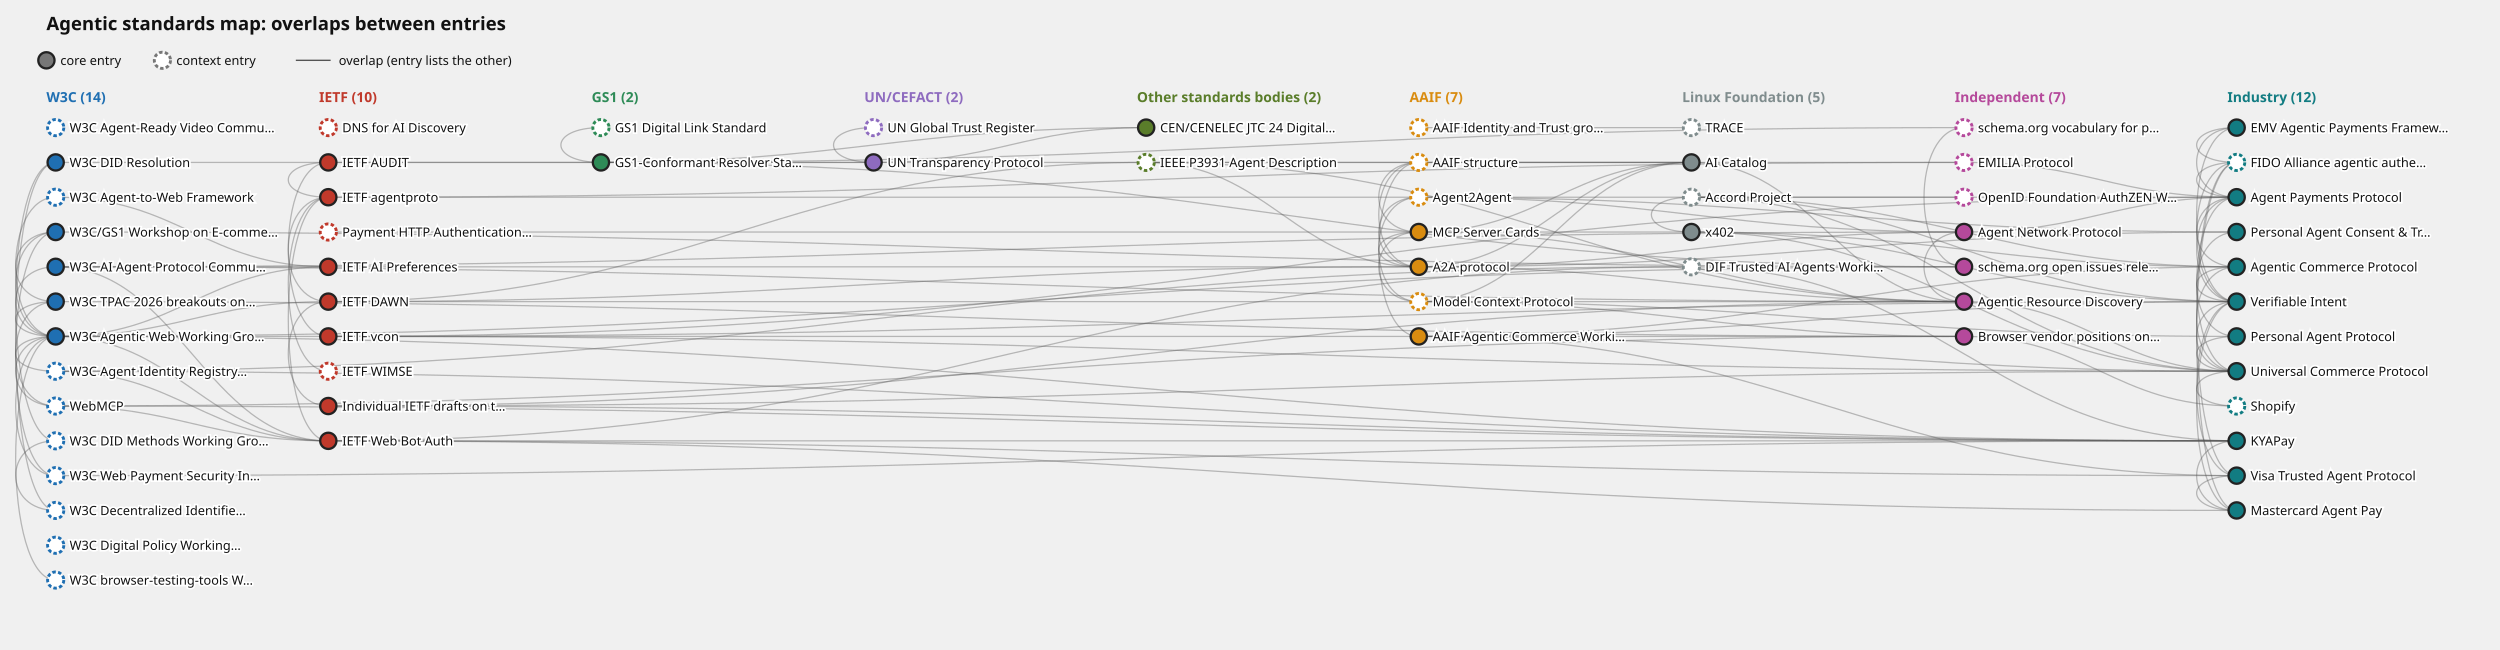
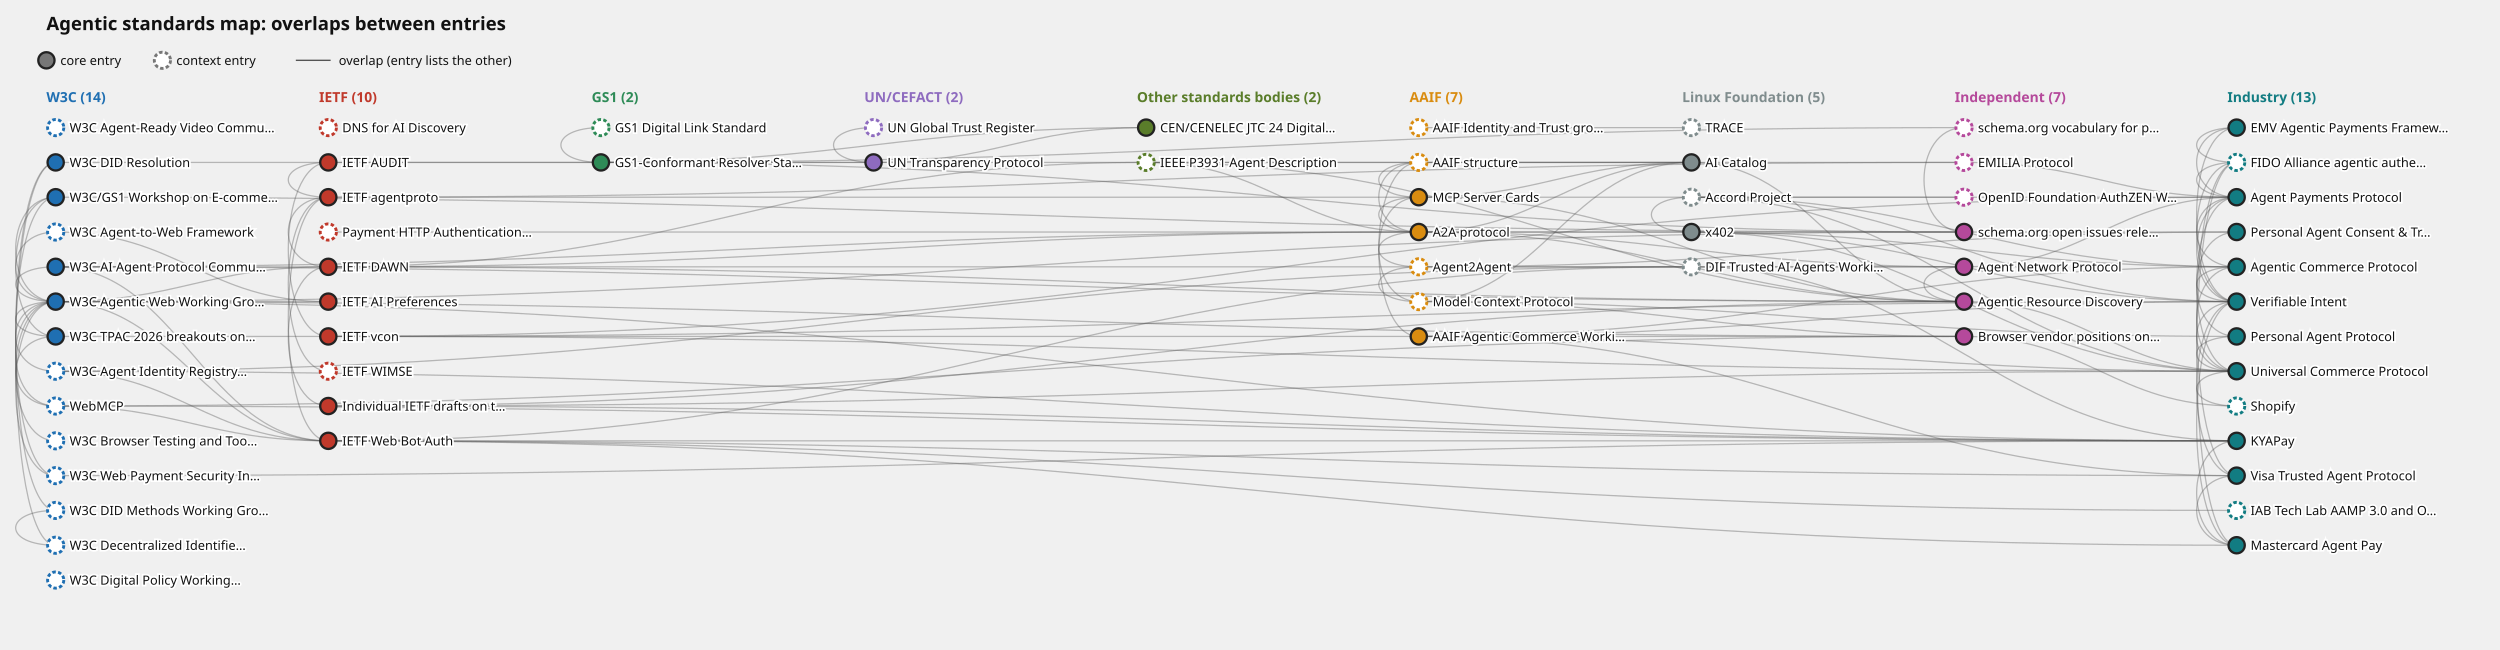
<svg xmlns="http://www.w3.org/2000/svg" xmlns:xlink="http://www.w3.org/1999/xlink" viewBox="0 0 2155 560" width="2155" height="560" role="img" aria-labelledby="gt1 gt1d" font-family="system-ui, sans-serif">
  <text x="40" y="26" font-size="16" font-weight="bold" fill="#111">Agentic standards map: overlaps between entries</text>
  <g font-size="11" fill="#111">
    <circle cx="40" cy="52" r="7" fill="#777" stroke="#222" stroke-width="2" />
    <text x="52" y="56">core entry</text>
    <circle cx="140" cy="52" r="7" fill="#fff" stroke="#777" stroke-width="2.5" stroke-dasharray="3 2" />
    <text x="152" y="56">context entry</text>
    <line x1="255" y1="52" x2="285" y2="52" stroke="#555" stroke-width="1.2" />
    <text x="292" y="56">overlap (entry lists the other)</text>
  </g>
  <text x="40" y="88" font-size="12" font-weight="bold" fill="#1f6fb2">W3C (14)</text>
  <text x="275" y="88" font-size="12" font-weight="bold" fill="#c0392b">IETF (10)</text>
  <text x="510" y="88" font-size="12" font-weight="bold" fill="#2e8b57">GS1 (2)</text>
  <text x="745" y="88" font-size="12" font-weight="bold" fill="#8e6bbf">UN/CEFACT (2)</text>
  <text x="980" y="88" font-size="12" font-weight="bold" fill="#5a7d2a">Other standards bodies (2)</text>
  <text x="1215" y="88" font-size="12" font-weight="bold" fill="#d98c10">AAIF (7)</text>
  <text x="1450" y="88" font-size="12" font-weight="bold" fill="#7f8c8d">Linux Foundation (5)</text>
  <text x="1685" y="88" font-size="12" font-weight="bold" fill="#b5499b">Independent (7)</text>
-   <text x="1920" y="88" font-size="12" font-weight="bold" fill="#127c82">Industry (12)</text>
+   <text x="1920" y="88" font-size="12" font-weight="bold" fill="#127c82">Industry (13)</text>
  <g fill="none" stroke="#555" stroke-opacity="0.38" stroke-width="1.1">
-     <path d="M1223.0,170.0 C1177.0,170.0 1177.0,230.0 1223.0,230.0" />
-     <path d="M1223.0,170.0 C1434.5,170.0 1481.5,200.0 1693.0,200.0" />
-     <path d="M1223.0,170.0 C1177.0,170.0 1177.0,260.0 1223.0,260.0" />
-     <path d="M1223.0,170.0 C1540.2,170.0 1610.8,200.0 1928.0,200.0" />
-     <path d="M1223.0,230.0 C1177.0,230.0 1177.0,140.0 1223.0,140.0" />
-     <path d="M1223.0,230.0 C1434.5,230.0 1481.5,200.0 1693.0,200.0" />
-     <path d="M1223.0,230.0 C1434.5,230.0 1481.5,260.0 1693.0,260.0" />
-     <path d="M988.0,140.0 C1093.8,140.0 1117.2,230.0 1223.0,230.0" />
-     <path d="M283.0,260.0 C706.0,260.0 800.0,230.0 1223.0,230.0" />
-     <path d="M1223.0,230.0 C1328.8,230.0 1352.2,140.0 1458.0,140.0" />
    <path d="M1223.0,230.0 C1177.0,230.0 1177.0,200.0 1223.0,200.0" />
+     <path d="M1223.0,230.0 C1434.5,230.0 1481.5,230.0 1693.0,230.0" />
+     <path d="M1223.0,230.0 C1177.0,230.0 1177.0,260.0 1223.0,260.0" />
    <path d="M1223.0,230.0 C1540.2,230.0 1610.8,200.0 1928.0,200.0" />
-     <path d="M48.0,230.0 C576.8,230.0 694.2,230.0 1223.0,230.0" />
+     <path d="M1223.0,200.0 C1177.0,200.0 1177.0,140.0 1223.0,140.0" />
+     <path d="M1223.0,200.0 C1434.5,200.0 1481.5,230.0 1693.0,230.0" />
+     <path d="M1223.0,200.0 C1434.5,200.0 1481.5,260.0 1693.0,260.0" />
+     <path d="M988.0,140.0 C1093.8,140.0 1117.2,200.0 1223.0,200.0" />
+     <path d="M283.0,230.0 C706.0,230.0 800.0,200.0 1223.0,200.0" />
+     <path d="M1223.0,200.0 C1328.8,200.0 1352.2,140.0 1458.0,140.0" />
+     <path d="M1223.0,200.0 C1177.0,200.0 1177.0,170.0 1223.0,170.0" />
+     <path d="M1223.0,200.0 C1540.2,200.0 1610.8,200.0 1928.0,200.0" />
+     <path d="M48.0,230.0 C576.8,230.0 694.2,200.0 1223.0,200.0" />
    <path d="M1223.0,110.0 C1328.8,110.0 1352.2,110.0 1458.0,110.0" />
    <path d="M1223.0,140.0 C1177.0,140.0 1177.0,290.0 1223.0,290.0" />
    <path d="M1223.0,140.0 C1328.8,140.0 1352.2,140.0 1458.0,140.0" />
-     <path d="M1223.0,140.0 C1177.0,140.0 1177.0,200.0 1223.0,200.0" />
+     <path d="M1223.0,140.0 C1177.0,140.0 1177.0,170.0 1223.0,170.0" />
    <path d="M1223.0,290.0 C1540.2,290.0 1610.8,230.0 1928.0,230.0" />
    <path d="M1223.0,290.0 C1540.2,290.0 1610.8,320.0 1928.0,320.0" />
    <path d="M1223.0,290.0 C1540.2,290.0 1610.8,260.0 1928.0,260.0" />
    <path d="M1223.0,290.0 C1540.2,290.0 1610.8,410.0 1928.0,410.0" />
    <path d="M1458.0,170.0 C1669.5,170.0 1716.5,230.0 1928.0,230.0" />
    <path d="M1458.0,170.0 C1669.5,170.0 1716.5,170.0 1928.0,170.0" />
    <path d="M1458.0,170.0 C1669.5,170.0 1716.5,320.0 1928.0,320.0" />
    <path d="M1458.0,170.0 C1669.5,170.0 1716.5,260.0 1928.0,260.0" />
    <path d="M1458.0,170.0 C1412.0,170.0 1412.0,200.0 1458.0,200.0" />
    <path d="M1928.0,230.0 C1882.0,230.0 1882.0,170.0 1928.0,170.0" />
    <path d="M1928.0,230.0 C1882.0,230.0 1882.0,320.0 1928.0,320.0" />
    <path d="M1928.0,230.0 C1882.0,230.0 1882.0,260.0 1928.0,260.0" />
    <path d="M1458.0,200.0 C1669.5,200.0 1716.5,230.0 1928.0,230.0" />
-     <path d="M1693.0,200.0 C1798.8,200.0 1822.2,170.0 1928.0,170.0" />
-     <path d="M1693.0,200.0 C1647.0,200.0 1647.0,260.0 1693.0,260.0" />
-     <path d="M48.0,230.0 C788.2,230.0 952.8,200.0 1693.0,200.0" />
+     <path d="M1693.0,230.0 C1798.8,230.0 1822.2,170.0 1928.0,170.0" />
+     <path d="M1693.0,230.0 C1647.0,230.0 1647.0,260.0 1693.0,260.0" />
+     <path d="M48.0,230.0 C788.2,230.0 952.8,230.0 1693.0,230.0" />
    <path d="M1693.0,140.0 C1798.8,140.0 1822.2,170.0 1928.0,170.0" />
    <path d="M1928.0,170.0 C1882.0,170.0 1882.0,110.0 1928.0,110.0" />
    <path d="M1928.0,170.0 C1882.0,170.0 1882.0,140.0 1928.0,140.0" />
    <path d="M283.0,290.0 C1023.2,290.0 1187.8,170.0 1928.0,170.0" />
    <path d="M1928.0,170.0 C1882.0,170.0 1882.0,320.0 1928.0,320.0" />
    <path d="M1928.0,170.0 C1882.0,170.0 1882.0,260.0 1928.0,260.0" />
    <path d="M988.0,140.0 C1305.2,140.0 1375.8,260.0 1693.0,260.0" />
-     <path d="M283.0,260.0 C917.5,260.0 1058.5,260.0 1693.0,260.0" />
+     <path d="M283.0,230.0 C917.5,230.0 1058.5,260.0 1693.0,260.0" />
    <path d="M283.0,350.0 C917.5,350.0 1058.5,260.0 1693.0,260.0" />
    <path d="M1458.0,140.0 C1563.8,140.0 1587.2,260.0 1693.0,260.0" />
-     <path d="M1223.0,200.0 C1434.5,200.0 1481.5,260.0 1693.0,260.0" />
+     <path d="M1223.0,170.0 C1434.5,170.0 1481.5,260.0 1693.0,260.0" />
    <path d="M1693.0,260.0 C1798.8,260.0 1822.2,320.0 1928.0,320.0" />
    <path d="M48.0,230.0 C788.2,230.0 952.8,260.0 1693.0,260.0" />
    <path d="M1223.0,260.0 C1434.5,260.0 1481.5,290.0 1693.0,290.0" />
    <path d="M1693.0,290.0 C1798.8,290.0 1822.2,350.0 1928.0,350.0" />
+     <path d="M48.0,260.0 C788.2,260.0 952.8,290.0 1693.0,290.0" />
    <path d="M48.0,290.0 C788.2,290.0 952.8,290.0 1693.0,290.0" />
-     <path d="M48.0,260.0 C788.2,260.0 952.8,290.0 1693.0,290.0" />
    <path d="M48.0,350.0 C788.2,350.0 952.8,290.0 1693.0,290.0" />
    <path d="M518.0,140.0 C729.5,140.0 776.5,110.0 988.0,110.0" />
    <path d="M753.0,140.0 C858.8,140.0 882.2,110.0 988.0,110.0" />
    <path d="M283.0,380.0 C811.8,380.0 929.2,230.0 1458.0,230.0" />
    <path d="M1458.0,230.0 C1669.5,230.0 1716.5,380.0 1928.0,380.0" />
    <path d="M48.0,320.0 C682.5,320.0 823.5,230.0 1458.0,230.0" />
    <path d="M283.0,170.0 C917.5,170.0 1058.5,140.0 1693.0,140.0" />
    <path d="M283.0,140.0 C917.5,140.0 1058.5,140.0 1693.0,140.0" />
    <path d="M1928.0,110.0 C1882.0,110.0 1882.0,140.0 1928.0,140.0" />
    <path d="M1928.0,110.0 C1882.0,110.0 1882.0,260.0 1928.0,260.0" />
-     <path d="M1928.0,140.0 C1882.0,140.0 1882.0,440.0 1928.0,440.0" />
+     <path d="M1928.0,140.0 C1882.0,140.0 1882.0,470.0 1928.0,470.0" />
    <path d="M1928.0,140.0 C1882.0,140.0 1882.0,260.0 1928.0,260.0" />
    <path d="M1928.0,140.0 C1882.0,140.0 1882.0,410.0 1928.0,410.0" />
    <path d="M518.0,140.0 C472.0,140.0 472.0,110.0 518.0,110.0" />
    <path d="M518.0,140.0 C1046.8,140.0 1164.2,110.0 1693.0,110.0" />
-     <path d="M518.0,140.0 C1046.8,140.0 1164.2,230.0 1693.0,230.0" />
+     <path d="M518.0,140.0 C1046.8,140.0 1164.2,200.0 1693.0,200.0" />
    <path d="M518.0,140.0 C623.8,140.0 647.2,140.0 753.0,140.0" />
    <path d="M48.0,140.0 C259.5,140.0 306.5,140.0 518.0,140.0" />
-     <path d="M283.0,260.0 C600.2,260.0 670.8,140.0 988.0,140.0" />
+     <path d="M283.0,380.0 C1023.2,380.0 1187.8,440.0 1928.0,440.0" />
+     <path d="M283.0,230.0 C600.2,230.0 670.8,140.0 988.0,140.0" />
    <path d="M988.0,140.0 C1199.5,140.0 1246.5,140.0 1458.0,140.0" />
    <path d="M283.0,170.0 C237.0,170.0 237.0,140.0 283.0,140.0" />
-     <path d="M283.0,170.0 C237.0,170.0 237.0,260.0 283.0,260.0" />
+     <path d="M283.0,170.0 C237.0,170.0 237.0,230.0 283.0,230.0" />
    <path d="M283.0,170.0 C237.0,170.0 237.0,380.0 283.0,380.0" />
    <path d="M283.0,170.0 C237.0,170.0 237.0,320.0 283.0,320.0" />
    <path d="M283.0,170.0 C917.5,170.0 1058.5,170.0 1693.0,170.0" />
-     <path d="M48.0,170.0 C153.8,170.0 177.2,230.0 283.0,230.0" />
-     <path d="M48.0,290.0 C153.8,290.0 177.2,230.0 283.0,230.0" />
+     <path d="M48.0,200.0 C153.8,200.0 177.2,260.0 283.0,260.0" />
+     <path d="M48.0,260.0 C153.8,260.0 177.2,260.0 283.0,260.0" />
    <path d="M283.0,140.0 C237.0,140.0 237.0,290.0 283.0,290.0" />
-     <path d="M283.0,260.0 C237.0,260.0 237.0,350.0 283.0,350.0" />
-     <path d="M48.0,290.0 C153.8,290.0 177.2,260.0 283.0,260.0" />
+     <path d="M283.0,230.0 C237.0,230.0 237.0,350.0 283.0,350.0" />
+     <path d="M48.0,260.0 C153.8,260.0 177.2,230.0 283.0,230.0" />
    <path d="M283.0,200.0 C811.8,200.0 929.2,200.0 1458.0,200.0" />
    <path d="M283.0,350.0 C1023.2,350.0 1187.8,380.0 1928.0,380.0" />
    <path d="M283.0,350.0 C1023.2,350.0 1187.8,320.0 1928.0,320.0" />
    <path d="M283.0,290.0 C1023.2,290.0 1187.8,320.0 1928.0,320.0" />
    <path d="M283.0,290.0 C1023.2,290.0 1187.8,260.0 1928.0,260.0" />
    <path d="M283.0,380.0 C1023.2,380.0 1187.8,380.0 1928.0,380.0" />
-     <path d="M283.0,380.0 C1023.2,380.0 1187.8,440.0 1928.0,440.0" />
+     <path d="M283.0,380.0 C1023.2,380.0 1187.8,470.0 1928.0,470.0" />
    <path d="M283.0,380.0 C1023.2,380.0 1187.8,410.0 1928.0,410.0" />
    <path d="M48.0,320.0 C153.8,320.0 177.2,380.0 283.0,380.0" />
-     <path d="M48.0,290.0 C153.8,290.0 177.2,380.0 283.0,380.0" />
+     <path d="M48.0,260.0 C153.8,260.0 177.2,380.0 283.0,380.0" />
    <path d="M48.0,230.0 C153.8,230.0 177.2,380.0 283.0,380.0" />
    <path d="M48.0,350.0 C153.8,350.0 177.2,380.0 283.0,380.0" />
-     <path d="M1928.0,380.0 C1882.0,380.0 1882.0,440.0 1928.0,440.0" />
+     <path d="M1928.0,380.0 C1882.0,380.0 1882.0,470.0 1928.0,470.0" />
    <path d="M48.0,320.0 C894.0,320.0 1082.0,380.0 1928.0,380.0" />
-     <path d="M48.0,290.0 C894.0,290.0 1082.0,380.0 1928.0,380.0" />
+     <path d="M48.0,260.0 C894.0,260.0 1082.0,380.0 1928.0,380.0" />
    <path d="M48.0,410.0 C894.0,410.0 1082.0,380.0 1928.0,380.0" />
    <path d="M48.0,350.0 C894.0,350.0 1082.0,380.0 1928.0,380.0" />
    <path d="M1223.0,260.0 C1328.8,260.0 1352.2,140.0 1458.0,140.0" />
-     <path d="M1223.0,200.0 C1328.8,200.0 1352.2,140.0 1458.0,140.0" />
-     <path d="M1928.0,440.0 C1882.0,440.0 1882.0,260.0 1928.0,260.0" />
-     <path d="M1928.0,440.0 C1882.0,440.0 1882.0,410.0 1928.0,410.0" />
-     <path d="M1223.0,260.0 C1177.0,260.0 1177.0,200.0 1223.0,200.0" />
+     <path d="M1223.0,170.0 C1328.8,170.0 1352.2,140.0 1458.0,140.0" />
+     <path d="M1928.0,470.0 C1882.0,470.0 1882.0,260.0 1928.0,260.0" />
+     <path d="M1928.0,470.0 C1882.0,470.0 1882.0,410.0 1928.0,410.0" />
+     <path d="M1223.0,260.0 C1177.0,260.0 1177.0,170.0 1223.0,170.0" />
    <path d="M1223.0,260.0 C1540.2,260.0 1610.8,290.0 1928.0,290.0" />
    <path d="M1928.0,200.0 C1882.0,200.0 1882.0,290.0 1928.0,290.0" />
    <path d="M1928.0,290.0 C1882.0,290.0 1882.0,320.0 1928.0,320.0" />
-     <path d="M1693.0,110.0 C1647.0,110.0 1647.0,230.0 1693.0,230.0" />
-     <path d="M48.0,290.0 C788.2,290.0 952.8,230.0 1693.0,230.0" />
-     <path d="M48.0,200.0 C788.2,200.0 952.8,230.0 1693.0,230.0" />
+     <path d="M1693.0,110.0 C1647.0,110.0 1647.0,200.0 1693.0,200.0" />
+     <path d="M48.0,260.0 C788.2,260.0 952.8,200.0 1693.0,200.0" />
+     <path d="M48.0,170.0 C788.2,170.0 952.8,200.0 1693.0,200.0" />
    <path d="M1928.0,350.0 C1882.0,350.0 1882.0,320.0 1928.0,320.0" />
    <path d="M1928.0,320.0 C1882.0,320.0 1882.0,260.0 1928.0,260.0" />
    <path d="M1458.0,200.0 C1669.5,200.0 1716.5,320.0 1928.0,320.0" />
    <path d="M753.0,110.0 C707.0,110.0 707.0,140.0 753.0,140.0" />
    <path d="M1928.0,260.0 C1882.0,260.0 1882.0,410.0 1928.0,410.0" />
    <path d="M1458.0,200.0 C1669.5,200.0 1716.5,260.0 1928.0,260.0" />
-     <path d="M48.0,320.0 C2.0,320.0 2.0,290.0 48.0,290.0" />
+     <path d="M48.0,320.0 C2.0,320.0 2.0,260.0 48.0,260.0" />
+     <path d="M48.0,200.0 C2.0,200.0 2.0,260.0 48.0,260.0" />
+     <path d="M48.0,260.0 C2.0,260.0 2.0,230.0 48.0,230.0" />
+     <path d="M48.0,260.0 C2.0,260.0 2.0,380.0 48.0,380.0" />
+     <path d="M48.0,260.0 C2.0,260.0 2.0,170.0 48.0,170.0" />
+     <path d="M48.0,260.0 C2.0,260.0 2.0,290.0 48.0,290.0" />
+     <path d="M48.0,260.0 C2.0,260.0 2.0,410.0 48.0,410.0" />
+     <path d="M48.0,260.0 C2.0,260.0 2.0,350.0 48.0,350.0" />
+     <path d="M48.0,440.0 C2.0,440.0 2.0,140.0 48.0,140.0" />
+     <path d="M48.0,440.0 C2.0,440.0 2.0,470.0 48.0,470.0" />
+     <path d="M48.0,140.0 C2.0,140.0 2.0,470.0 48.0,470.0" />
    <path d="M48.0,170.0 C2.0,170.0 2.0,290.0 48.0,290.0" />
-     <path d="M48.0,290.0 C2.0,290.0 2.0,230.0 48.0,230.0" />
-     <path d="M48.0,290.0 C2.0,290.0 2.0,500.0 48.0,500.0" />
-     <path d="M48.0,290.0 C2.0,290.0 2.0,200.0 48.0,200.0" />
-     <path d="M48.0,290.0 C2.0,290.0 2.0,260.0 48.0,260.0" />
-     <path d="M48.0,290.0 C2.0,290.0 2.0,410.0 48.0,410.0" />
+     <path d="M48.0,170.0 C2.0,170.0 2.0,410.0 48.0,410.0" />
    <path d="M48.0,290.0 C2.0,290.0 2.0,350.0 48.0,350.0" />
-     <path d="M48.0,380.0 C2.0,380.0 2.0,140.0 48.0,140.0" />
-     <path d="M48.0,380.0 C2.0,380.0 2.0,440.0 48.0,440.0" />
-     <path d="M48.0,140.0 C2.0,140.0 2.0,440.0 48.0,440.0" />
-     <path d="M48.0,200.0 C2.0,200.0 2.0,260.0 48.0,260.0" />
-     <path d="M48.0,200.0 C2.0,200.0 2.0,410.0 48.0,410.0" />
-     <path d="M48.0,260.0 C2.0,260.0 2.0,350.0 48.0,350.0" />
  </g>
  <a xlink:href="entries/w3c-agent-ready-video-cg.html" href="entries/w3c-agent-ready-video-cg.html" target="_top">
    <circle cx="48.0" cy="110.0" r="7" fill="#fff" stroke="#1f6fb2" stroke-width="2.5" stroke-dasharray="3 2" />
    <text x="60.0" y="114.0" font-size="11" text-anchor="start" fill="#111" stroke="#fff" stroke-width="3" paint-order="stroke">W3C Agent-Ready Video Commu…</text>
  </a>
  <a xlink:href="entries/w3c-did-resolution.html" href="entries/w3c-did-resolution.html" target="_top">
    <circle cx="48.0" cy="140.0" r="7" fill="#1f6fb2" stroke="#222" stroke-width="2" />
    <text x="60.0" y="144.0" font-size="11" text-anchor="start" fill="#111" stroke="#fff" stroke-width="3" paint-order="stroke">W3C DID Resolution</text>
  </a>
+   <a xlink:href="entries/w3c-gs1-ecommerce-workshop.html" href="entries/w3c-gs1-ecommerce-workshop.html" target="_top">
+     <circle cx="48.0" cy="170.0" r="7" fill="#1f6fb2" stroke="#222" stroke-width="2" />
+     <text x="60.0" y="174.0" font-size="11" text-anchor="start" fill="#111" stroke="#fff" stroke-width="3" paint-order="stroke">W3C/GS1 Workshop on E-comme…</text>
+   </a>
  <a xlink:href="entries/w3c-agent-to-web-framework-cg.html" href="entries/w3c-agent-to-web-framework-cg.html" target="_top">
-     <circle cx="48.0" cy="170.0" r="7" fill="#fff" stroke="#1f6fb2" stroke-width="2.5" stroke-dasharray="3 2" />
-     <text x="60.0" y="174.0" font-size="11" text-anchor="start" fill="#111" stroke="#fff" stroke-width="3" paint-order="stroke">W3C Agent-to-Web Framework</text>
-   </a>
-   <a xlink:href="entries/w3c-gs1-ecommerce-workshop.html" href="entries/w3c-gs1-ecommerce-workshop.html" target="_top">
-     <circle cx="48.0" cy="200.0" r="7" fill="#1f6fb2" stroke="#222" stroke-width="2" />
-     <text x="60.0" y="204.0" font-size="11" text-anchor="start" fill="#111" stroke="#fff" stroke-width="3" paint-order="stroke">W3C/GS1 Workshop on E-comme…</text>
+     <circle cx="48.0" cy="200.0" r="7" fill="#fff" stroke="#1f6fb2" stroke-width="2.5" stroke-dasharray="3 2" />
+     <text x="60.0" y="204.0" font-size="11" text-anchor="start" fill="#111" stroke="#fff" stroke-width="3" paint-order="stroke">W3C Agent-to-Web Framework</text>
  </a>
  <a xlink:href="entries/w3c-ai-agent-protocol-cg.html" href="entries/w3c-ai-agent-protocol-cg.html" target="_top">
    <circle cx="48.0" cy="230.0" r="7" fill="#1f6fb2" stroke="#222" stroke-width="2" />
    <text x="60.0" y="234.0" font-size="11" text-anchor="start" fill="#111" stroke="#fff" stroke-width="3" paint-order="stroke">W3C AI Agent Protocol Commu…</text>
  </a>
+   <a xlink:href="entries/w3c-agenticweb-wg.html" href="entries/w3c-agenticweb-wg.html" target="_top">
+     <circle cx="48.0" cy="260.0" r="7" fill="#1f6fb2" stroke="#222" stroke-width="2" />
+     <text x="60.0" y="264.0" font-size="11" text-anchor="start" fill="#111" stroke="#fff" stroke-width="3" paint-order="stroke">W3C Agentic Web Working Gro…</text>
+   </a>
  <a xlink:href="entries/w3c-tpac-2026.html" href="entries/w3c-tpac-2026.html" target="_top">
-     <circle cx="48.0" cy="260.0" r="7" fill="#1f6fb2" stroke="#222" stroke-width="2" />
-     <text x="60.0" y="264.0" font-size="11" text-anchor="start" fill="#111" stroke="#fff" stroke-width="3" paint-order="stroke">W3C TPAC 2026 breakouts on…</text>
-   </a>
-   <a xlink:href="entries/w3c-agenticweb-wg.html" href="entries/w3c-agenticweb-wg.html" target="_top">
    <circle cx="48.0" cy="290.0" r="7" fill="#1f6fb2" stroke="#222" stroke-width="2" />
-     <text x="60.0" y="294.0" font-size="11" text-anchor="start" fill="#111" stroke="#fff" stroke-width="3" paint-order="stroke">W3C Agentic Web Working Gro…</text>
+     <text x="60.0" y="294.0" font-size="11" text-anchor="start" fill="#111" stroke="#fff" stroke-width="3" paint-order="stroke">W3C TPAC 2026 breakouts on…</text>
  </a>
  <a xlink:href="entries/w3c-agent-identity-registry-cg.html" href="entries/w3c-agent-identity-registry-cg.html" target="_top">
    <circle cx="48.0" cy="320.0" r="7" fill="#fff" stroke="#1f6fb2" stroke-width="2.5" stroke-dasharray="3 2" />
    <text x="60.0" y="324.0" font-size="11" text-anchor="start" fill="#111" stroke="#fff" stroke-width="3" paint-order="stroke">W3C Agent Identity Registry…</text>
  </a>
  <a xlink:href="entries/w3c-webmcp-cg-report.html" href="entries/w3c-webmcp-cg-report.html" target="_top">
    <circle cx="48.0" cy="350.0" r="7" fill="#fff" stroke="#1f6fb2" stroke-width="2.5" stroke-dasharray="3 2" />
    <text x="60.0" y="354.0" font-size="11" text-anchor="start" fill="#111" stroke="#fff" stroke-width="3" paint-order="stroke">WebMCP</text>
  </a>
-   <a xlink:href="entries/w3c-did-methods-wg.html" href="entries/w3c-did-methods-wg.html" target="_top">
+   <a xlink:href="entries/w3c-browser-testing-tools-wg.html" href="entries/w3c-browser-testing-tools-wg.html" target="_top">
    <circle cx="48.0" cy="380.0" r="7" fill="#fff" stroke="#1f6fb2" stroke-width="2.5" stroke-dasharray="3 2" />
-     <text x="60.0" y="384.0" font-size="11" text-anchor="start" fill="#111" stroke="#fff" stroke-width="3" paint-order="stroke">W3C DID Methods Working Gro…</text>
+     <text x="60.0" y="384.0" font-size="11" text-anchor="start" fill="#111" stroke="#fff" stroke-width="3" paint-order="stroke">W3C Browser Testing and Too…</text>
  </a>
  <a xlink:href="entries/w3c-web-payment-security-ig.html" href="entries/w3c-web-payment-security-ig.html" target="_top">
    <circle cx="48.0" cy="410.0" r="7" fill="#fff" stroke="#1f6fb2" stroke-width="2.5" stroke-dasharray="3 2" />
    <text x="60.0" y="414.0" font-size="11" text-anchor="start" fill="#111" stroke="#fff" stroke-width="3" paint-order="stroke">W3C Web Payment Security In…</text>
  </a>
+   <a xlink:href="entries/w3c-did-methods-wg.html" href="entries/w3c-did-methods-wg.html" target="_top">
+     <circle cx="48.0" cy="440.0" r="7" fill="#fff" stroke="#1f6fb2" stroke-width="2.5" stroke-dasharray="3 2" />
+     <text x="60.0" y="444.0" font-size="11" text-anchor="start" fill="#111" stroke="#fff" stroke-width="3" paint-order="stroke">W3C DID Methods Working Gro…</text>
+   </a>
  <a xlink:href="entries/w3c-did-wg.html" href="entries/w3c-did-wg.html" target="_top">
-     <circle cx="48.0" cy="440.0" r="7" fill="#fff" stroke="#1f6fb2" stroke-width="2.5" stroke-dasharray="3 2" />
-     <text x="60.0" y="444.0" font-size="11" text-anchor="start" fill="#111" stroke="#fff" stroke-width="3" paint-order="stroke">W3C Decentralized Identifie…</text>
+     <circle cx="48.0" cy="470.0" r="7" fill="#fff" stroke="#1f6fb2" stroke-width="2.5" stroke-dasharray="3 2" />
+     <text x="60.0" y="474.0" font-size="11" text-anchor="start" fill="#111" stroke="#fff" stroke-width="3" paint-order="stroke">W3C Decentralized Identifie…</text>
  </a>
  <a xlink:href="entries/w3c-digital-policy-wg.html" href="entries/w3c-digital-policy-wg.html" target="_top">
-     <circle cx="48.0" cy="470.0" r="7" fill="#fff" stroke="#1f6fb2" stroke-width="2.5" stroke-dasharray="3 2" />
-     <text x="60.0" y="474.0" font-size="11" text-anchor="start" fill="#111" stroke="#fff" stroke-width="3" paint-order="stroke">W3C Digital Policy Working…</text>
-   </a>
-   <a xlink:href="entries/w3c-browser-testing-tools-wg.html" href="entries/w3c-browser-testing-tools-wg.html" target="_top">
    <circle cx="48.0" cy="500.0" r="7" fill="#fff" stroke="#1f6fb2" stroke-width="2.5" stroke-dasharray="3 2" />
-     <text x="60.0" y="504.0" font-size="11" text-anchor="start" fill="#111" stroke="#fff" stroke-width="3" paint-order="stroke">W3C browser-testing-tools W…</text>
+     <text x="60.0" y="504.0" font-size="11" text-anchor="start" fill="#111" stroke="#fff" stroke-width="3" paint-order="stroke">W3C Digital Policy Working…</text>
  </a>
  <a xlink:href="entries/ietf-dnsaid.html" href="entries/ietf-dnsaid.html" target="_top">
    <circle cx="283.0" cy="110.0" r="7" fill="#fff" stroke="#c0392b" stroke-width="2.5" stroke-dasharray="3 2" />
    <text x="295.0" y="114.0" font-size="11" text-anchor="start" fill="#111" stroke="#fff" stroke-width="3" paint-order="stroke">DNS for AI Discovery</text>
  </a>
  <a xlink:href="entries/ietf-audit.html" href="entries/ietf-audit.html" target="_top">
    <circle cx="283.0" cy="140.0" r="7" fill="#c0392b" stroke="#222" stroke-width="2" />
    <text x="295.0" y="144.0" font-size="11" text-anchor="start" fill="#111" stroke="#fff" stroke-width="3" paint-order="stroke">IETF AUDIT</text>
  </a>
  <a xlink:href="entries/ietf-agentproto.html" href="entries/ietf-agentproto.html" target="_top">
    <circle cx="283.0" cy="170.0" r="7" fill="#c0392b" stroke="#222" stroke-width="2" />
    <text x="295.0" y="174.0" font-size="11" text-anchor="start" fill="#111" stroke="#fff" stroke-width="3" paint-order="stroke">IETF agentproto</text>
  </a>
  <a xlink:href="entries/ietf-httpauth-payment.html" href="entries/ietf-httpauth-payment.html" target="_top">
    <circle cx="283.0" cy="200.0" r="7" fill="#fff" stroke="#c0392b" stroke-width="2.5" stroke-dasharray="3 2" />
    <text x="295.0" y="204.0" font-size="11" text-anchor="start" fill="#111" stroke="#fff" stroke-width="3" paint-order="stroke">Payment HTTP Authentication…</text>
  </a>
+   <a xlink:href="entries/ietf-dawn.html" href="entries/ietf-dawn.html" target="_top">
+     <circle cx="283.0" cy="230.0" r="7" fill="#c0392b" stroke="#222" stroke-width="2" />
+     <text x="295.0" y="234.0" font-size="11" text-anchor="start" fill="#111" stroke="#fff" stroke-width="3" paint-order="stroke">IETF DAWN</text>
+   </a>
  <a xlink:href="entries/ietf-aipref.html" href="entries/ietf-aipref.html" target="_top">
-     <circle cx="283.0" cy="230.0" r="7" fill="#c0392b" stroke="#222" stroke-width="2" />
-     <text x="295.0" y="234.0" font-size="11" text-anchor="start" fill="#111" stroke="#fff" stroke-width="3" paint-order="stroke">IETF AI Preferences</text>
-   </a>
-   <a xlink:href="entries/ietf-dawn.html" href="entries/ietf-dawn.html" target="_top">
    <circle cx="283.0" cy="260.0" r="7" fill="#c0392b" stroke="#222" stroke-width="2" />
-     <text x="295.0" y="264.0" font-size="11" text-anchor="start" fill="#111" stroke="#fff" stroke-width="3" paint-order="stroke">IETF DAWN</text>
+     <text x="295.0" y="264.0" font-size="11" text-anchor="start" fill="#111" stroke="#fff" stroke-width="3" paint-order="stroke">IETF AI Preferences</text>
  </a>
  <a xlink:href="entries/ietf-vcon.html" href="entries/ietf-vcon.html" target="_top">
    <circle cx="283.0" cy="290.0" r="7" fill="#c0392b" stroke="#222" stroke-width="2" />
    <text x="295.0" y="294.0" font-size="11" text-anchor="start" fill="#111" stroke="#fff" stroke-width="3" paint-order="stroke">IETF vcon</text>
  </a>
  <a xlink:href="entries/ietf-wimse-aims.html" href="entries/ietf-wimse-aims.html" target="_top">
    <circle cx="283.0" cy="320.0" r="7" fill="#fff" stroke="#c0392b" stroke-width="2.5" stroke-dasharray="3 2" />
    <text x="295.0" y="324.0" font-size="11" text-anchor="start" fill="#111" stroke="#fff" stroke-width="3" paint-order="stroke">IETF WIMSE</text>
  </a>
  <a xlink:href="entries/ietf-individual-seller-drafts.html" href="entries/ietf-individual-seller-drafts.html" target="_top">
    <circle cx="283.0" cy="350.0" r="7" fill="#c0392b" stroke="#222" stroke-width="2" />
    <text x="295.0" y="354.0" font-size="11" text-anchor="start" fill="#111" stroke="#fff" stroke-width="3" paint-order="stroke">Individual IETF drafts on t…</text>
  </a>
  <a xlink:href="entries/ietf-webbotauth.html" href="entries/ietf-webbotauth.html" target="_top">
    <circle cx="283.0" cy="380.0" r="7" fill="#c0392b" stroke="#222" stroke-width="2" />
    <text x="295.0" y="384.0" font-size="11" text-anchor="start" fill="#111" stroke="#fff" stroke-width="3" paint-order="stroke">IETF Web Bot Auth</text>
  </a>
  <a xlink:href="entries/gs1-digital-link.html" href="entries/gs1-digital-link.html" target="_top">
    <circle cx="518.0" cy="110.0" r="7" fill="#fff" stroke="#2e8b57" stroke-width="2.5" stroke-dasharray="3 2" />
    <text x="530.0" y="114.0" font-size="11" text-anchor="start" fill="#111" stroke="#fff" stroke-width="3" paint-order="stroke">GS1 Digital Link Standard</text>
  </a>
  <a xlink:href="entries/gs1-conformant-resolver.html" href="entries/gs1-conformant-resolver.html" target="_top">
    <circle cx="518.0" cy="140.0" r="7" fill="#2e8b57" stroke="#222" stroke-width="2" />
    <text x="530.0" y="144.0" font-size="11" text-anchor="start" fill="#111" stroke="#fff" stroke-width="3" paint-order="stroke">GS1-Conformant Resolver Sta…</text>
  </a>
  <a xlink:href="entries/un-gtr-urn.html" href="entries/un-gtr-urn.html" target="_top">
    <circle cx="753.0" cy="110.0" r="7" fill="#fff" stroke="#8e6bbf" stroke-width="2.5" stroke-dasharray="3 2" />
    <text x="765.0" y="114.0" font-size="11" text-anchor="start" fill="#111" stroke="#fff" stroke-width="3" paint-order="stroke">UN Global Trust Register</text>
  </a>
  <a xlink:href="entries/untp-identity-resolver.html" href="entries/untp-identity-resolver.html" target="_top">
    <circle cx="753.0" cy="140.0" r="7" fill="#8e6bbf" stroke="#222" stroke-width="2" />
    <text x="765.0" y="144.0" font-size="11" text-anchor="start" fill="#111" stroke="#fff" stroke-width="3" paint-order="stroke">UN Transparency Protocol</text>
  </a>
  <a xlink:href="entries/cen-clc-jtc24-dpp.html" href="entries/cen-clc-jtc24-dpp.html" target="_top">
    <circle cx="988.0" cy="110.0" r="7" fill="#5a7d2a" stroke="#222" stroke-width="2" />
    <text x="1000.0" y="114.0" font-size="11" text-anchor="start" fill="#111" stroke="#fff" stroke-width="3" paint-order="stroke">CEN/CENELEC JTC 24 Digital…</text>
  </a>
  <a xlink:href="entries/ieee-p3931-addr.html" href="entries/ieee-p3931-addr.html" target="_top">
    <circle cx="988.0" cy="140.0" r="7" fill="#fff" stroke="#5a7d2a" stroke-width="2.5" stroke-dasharray="3 2" />
    <text x="1000.0" y="144.0" font-size="11" text-anchor="start" fill="#111" stroke="#fff" stroke-width="3" paint-order="stroke">IEEE P3931 Agent Description</text>
  </a>
  <a xlink:href="entries/aaif-identity-trust.html" href="entries/aaif-identity-trust.html" target="_top">
    <circle cx="1223.0" cy="110.0" r="7" fill="#fff" stroke="#d98c10" stroke-width="2.5" stroke-dasharray="3 2" />
    <text x="1235.0" y="114.0" font-size="11" text-anchor="start" fill="#111" stroke="#fff" stroke-width="3" paint-order="stroke">AAIF Identity and Trust gro…</text>
  </a>
  <a xlink:href="entries/aaif-structure.html" href="entries/aaif-structure.html" target="_top">
    <circle cx="1223.0" cy="140.0" r="7" fill="#fff" stroke="#d98c10" stroke-width="2.5" stroke-dasharray="3 2" />
    <text x="1235.0" y="144.0" font-size="11" text-anchor="start" fill="#111" stroke="#fff" stroke-width="3" paint-order="stroke">AAIF structure</text>
  </a>
+   <a xlink:href="entries/mcp-server-card.html" href="entries/mcp-server-card.html" target="_top">
+     <circle cx="1223.0" cy="170.0" r="7" fill="#d98c10" stroke="#222" stroke-width="2" />
+     <text x="1235.0" y="174.0" font-size="11" text-anchor="start" fill="#111" stroke="#fff" stroke-width="3" paint-order="stroke">MCP Server Cards</text>
+   </a>
+   <a xlink:href="entries/a2a-discovery.html" href="entries/a2a-discovery.html" target="_top">
+     <circle cx="1223.0" cy="200.0" r="7" fill="#d98c10" stroke="#222" stroke-width="2" />
+     <text x="1235.0" y="204.0" font-size="11" text-anchor="start" fill="#111" stroke="#fff" stroke-width="3" paint-order="stroke">A2A protocol</text>
+   </a>
  <a xlink:href="entries/a2a-core.html" href="entries/a2a-core.html" target="_top">
-     <circle cx="1223.0" cy="170.0" r="7" fill="#fff" stroke="#d98c10" stroke-width="2.5" stroke-dasharray="3 2" />
-     <text x="1235.0" y="174.0" font-size="11" text-anchor="start" fill="#111" stroke="#fff" stroke-width="3" paint-order="stroke">Agent2Agent</text>
-   </a>
-   <a xlink:href="entries/mcp-server-card.html" href="entries/mcp-server-card.html" target="_top">
-     <circle cx="1223.0" cy="200.0" r="7" fill="#d98c10" stroke="#222" stroke-width="2" />
-     <text x="1235.0" y="204.0" font-size="11" text-anchor="start" fill="#111" stroke="#fff" stroke-width="3" paint-order="stroke">MCP Server Cards</text>
-   </a>
-   <a xlink:href="entries/a2a-discovery.html" href="entries/a2a-discovery.html" target="_top">
-     <circle cx="1223.0" cy="230.0" r="7" fill="#d98c10" stroke="#222" stroke-width="2" />
-     <text x="1235.0" y="234.0" font-size="11" text-anchor="start" fill="#111" stroke="#fff" stroke-width="3" paint-order="stroke">A2A protocol</text>
+     <circle cx="1223.0" cy="230.0" r="7" fill="#fff" stroke="#d98c10" stroke-width="2.5" stroke-dasharray="3 2" />
+     <text x="1235.0" y="234.0" font-size="11" text-anchor="start" fill="#111" stroke="#fff" stroke-width="3" paint-order="stroke">Agent2Agent</text>
  </a>
  <a xlink:href="entries/mcp-core.html" href="entries/mcp-core.html" target="_top">
    <circle cx="1223.0" cy="260.0" r="7" fill="#fff" stroke="#d98c10" stroke-width="2.5" stroke-dasharray="3 2" />
    <text x="1235.0" y="264.0" font-size="11" text-anchor="start" fill="#111" stroke="#fff" stroke-width="3" paint-order="stroke">Model Context Protocol</text>
  </a>
  <a xlink:href="entries/aaif-wg-agentic-commerce.html" href="entries/aaif-wg-agentic-commerce.html" target="_top">
    <circle cx="1223.0" cy="290.0" r="7" fill="#d98c10" stroke="#222" stroke-width="2" />
    <text x="1235.0" y="294.0" font-size="11" text-anchor="start" fill="#111" stroke="#fff" stroke-width="3" paint-order="stroke">AAIF Agentic Commerce Worki…</text>
  </a>
  <a xlink:href="entries/trace.html" href="entries/trace.html" target="_top">
    <circle cx="1458.0" cy="110.0" r="7" fill="#fff" stroke="#7f8c8d" stroke-width="2.5" stroke-dasharray="3 2" />
    <text x="1470.0" y="114.0" font-size="11" text-anchor="start" fill="#111" stroke="#fff" stroke-width="3" paint-order="stroke">TRACE</text>
  </a>
  <a xlink:href="entries/lf-ai-catalog.html" href="entries/lf-ai-catalog.html" target="_top">
    <circle cx="1458.0" cy="140.0" r="7" fill="#7f8c8d" stroke="#222" stroke-width="2" />
    <text x="1470.0" y="144.0" font-size="11" text-anchor="start" fill="#111" stroke="#fff" stroke-width="3" paint-order="stroke">AI Catalog</text>
  </a>
  <a xlink:href="entries/accord-project.html" href="entries/accord-project.html" target="_top">
    <circle cx="1458.0" cy="170.0" r="7" fill="#fff" stroke="#7f8c8d" stroke-width="2.5" stroke-dasharray="3 2" />
    <text x="1470.0" y="174.0" font-size="11" text-anchor="start" fill="#111" stroke="#fff" stroke-width="3" paint-order="stroke">Accord Project</text>
  </a>
  <a xlink:href="entries/x402.html" href="entries/x402.html" target="_top">
    <circle cx="1458.0" cy="200.0" r="7" fill="#7f8c8d" stroke="#222" stroke-width="2" />
    <text x="1470.0" y="204.0" font-size="11" text-anchor="start" fill="#111" stroke="#fff" stroke-width="3" paint-order="stroke">x402</text>
  </a>
  <a xlink:href="entries/dif-trusted-ai-agents.html" href="entries/dif-trusted-ai-agents.html" target="_top">
    <circle cx="1458.0" cy="230.0" r="7" fill="#fff" stroke="#7f8c8d" stroke-width="2.5" stroke-dasharray="3 2" />
    <text x="1470.0" y="234.0" font-size="11" text-anchor="start" fill="#111" stroke="#fff" stroke-width="3" paint-order="stroke">DIF Trusted AI Agents Worki…</text>
  </a>
  <a xlink:href="entries/schemaorg-baseline.html" href="entries/schemaorg-baseline.html" target="_top">
    <circle cx="1693.0" cy="110.0" r="7" fill="#fff" stroke="#b5499b" stroke-width="2.5" stroke-dasharray="3 2" />
    <text x="1705.0" y="114.0" font-size="11" text-anchor="start" fill="#111" stroke="#fff" stroke-width="3" paint-order="stroke">schema.org vocabulary for p…</text>
  </a>
  <a xlink:href="entries/emilia-protocol.html" href="entries/emilia-protocol.html" target="_top">
    <circle cx="1693.0" cy="140.0" r="7" fill="#fff" stroke="#b5499b" stroke-width="2.5" stroke-dasharray="3 2" />
    <text x="1705.0" y="144.0" font-size="11" text-anchor="start" fill="#111" stroke="#fff" stroke-width="3" paint-order="stroke">EMILIA Protocol</text>
  </a>
  <a xlink:href="entries/oidf-authzen-agents.html" href="entries/oidf-authzen-agents.html" target="_top">
    <circle cx="1693.0" cy="170.0" r="7" fill="#fff" stroke="#b5499b" stroke-width="2.5" stroke-dasharray="3 2" />
    <text x="1705.0" y="174.0" font-size="11" text-anchor="start" fill="#111" stroke="#fff" stroke-width="3" paint-order="stroke">OpenID Foundation AuthZEN W…</text>
  </a>
+   <a xlink:href="entries/schemaorg-open-agent-commerce-items.html" href="entries/schemaorg-open-agent-commerce-items.html" target="_top">
+     <circle cx="1693.0" cy="200.0" r="7" fill="#b5499b" stroke="#222" stroke-width="2" />
+     <text x="1705.0" y="204.0" font-size="11" text-anchor="start" fill="#111" stroke="#fff" stroke-width="3" paint-order="stroke">schema.org open issues rele…</text>
+   </a>
  <a xlink:href="entries/anp.html" href="entries/anp.html" target="_top">
-     <circle cx="1693.0" cy="200.0" r="7" fill="#b5499b" stroke="#222" stroke-width="2" />
-     <text x="1705.0" y="204.0" font-size="11" text-anchor="start" fill="#111" stroke="#fff" stroke-width="3" paint-order="stroke">Agent Network Protocol</text>
-   </a>
-   <a xlink:href="entries/schemaorg-open-agent-commerce-items.html" href="entries/schemaorg-open-agent-commerce-items.html" target="_top">
    <circle cx="1693.0" cy="230.0" r="7" fill="#b5499b" stroke="#222" stroke-width="2" />
-     <text x="1705.0" y="234.0" font-size="11" text-anchor="start" fill="#111" stroke="#fff" stroke-width="3" paint-order="stroke">schema.org open issues rele…</text>
+     <text x="1705.0" y="234.0" font-size="11" text-anchor="start" fill="#111" stroke="#fff" stroke-width="3" paint-order="stroke">Agent Network Protocol</text>
  </a>
  <a xlink:href="entries/ard.html" href="entries/ard.html" target="_top">
    <circle cx="1693.0" cy="260.0" r="7" fill="#b5499b" stroke="#222" stroke-width="2" />
    <text x="1705.0" y="264.0" font-size="11" text-anchor="start" fill="#111" stroke="#fff" stroke-width="3" paint-order="stroke">Agentic Resource Discovery</text>
  </a>
  <a xlink:href="entries/browsers-webmcp.html" href="entries/browsers-webmcp.html" target="_top">
    <circle cx="1693.0" cy="290.0" r="7" fill="#b5499b" stroke="#222" stroke-width="2" />
    <text x="1705.0" y="294.0" font-size="11" text-anchor="start" fill="#111" stroke="#fff" stroke-width="3" paint-order="stroke">Browser vendor positions on…</text>
  </a>
  <a xlink:href="entries/emvco-agentic-payments-framework.html" href="entries/emvco-agentic-payments-framework.html" target="_top">
    <circle cx="1928.0" cy="110.0" r="7" fill="#127c82" stroke="#222" stroke-width="2" />
    <text x="1940.0" y="114.0" font-size="11" text-anchor="start" fill="#111" stroke="#fff" stroke-width="3" paint-order="stroke">EMV Agentic Payments Framew…</text>
  </a>
  <a xlink:href="entries/fido-agentic-standards.html" href="entries/fido-agentic-standards.html" target="_top">
    <circle cx="1928.0" cy="140.0" r="7" fill="#fff" stroke="#127c82" stroke-width="2.5" stroke-dasharray="3 2" />
    <text x="1940.0" y="144.0" font-size="11" text-anchor="start" fill="#111" stroke="#fff" stroke-width="3" paint-order="stroke">FIDO Alliance agentic authe…</text>
  </a>
  <a xlink:href="entries/ap2.html" href="entries/ap2.html" target="_top">
    <circle cx="1928.0" cy="170.0" r="7" fill="#127c82" stroke="#222" stroke-width="2" />
    <text x="1940.0" y="174.0" font-size="11" text-anchor="start" fill="#111" stroke="#fff" stroke-width="3" paint-order="stroke">Agent Payments Protocol</text>
  </a>
  <a xlink:href="entries/pact.html" href="entries/pact.html" target="_top">
    <circle cx="1928.0" cy="200.0" r="7" fill="#127c82" stroke="#222" stroke-width="2" />
    <text x="1940.0" y="204.0" font-size="11" text-anchor="start" fill="#111" stroke="#fff" stroke-width="3" paint-order="stroke">Personal Agent Consent &amp; Tr…</text>
  </a>
  <a xlink:href="entries/acp.html" href="entries/acp.html" target="_top">
    <circle cx="1928.0" cy="230.0" r="7" fill="#127c82" stroke="#222" stroke-width="2" />
    <text x="1940.0" y="234.0" font-size="11" text-anchor="start" fill="#111" stroke="#fff" stroke-width="3" paint-order="stroke">Agentic Commerce Protocol</text>
  </a>
  <a xlink:href="entries/verifiable-intent.html" href="entries/verifiable-intent.html" target="_top">
    <circle cx="1928.0" cy="260.0" r="7" fill="#127c82" stroke="#222" stroke-width="2" />
    <text x="1940.0" y="264.0" font-size="11" text-anchor="start" fill="#111" stroke="#fff" stroke-width="3" paint-order="stroke">Verifiable Intent</text>
  </a>
  <a xlink:href="entries/pap.html" href="entries/pap.html" target="_top">
    <circle cx="1928.0" cy="290.0" r="7" fill="#127c82" stroke="#222" stroke-width="2" />
    <text x="1940.0" y="294.0" font-size="11" text-anchor="start" fill="#111" stroke="#fff" stroke-width="3" paint-order="stroke">Personal Agent Protocol</text>
  </a>
  <a xlink:href="entries/ucp.html" href="entries/ucp.html" target="_top">
    <circle cx="1928.0" cy="320.0" r="7" fill="#127c82" stroke="#222" stroke-width="2" />
    <text x="1940.0" y="324.0" font-size="11" text-anchor="start" fill="#111" stroke="#fff" stroke-width="3" paint-order="stroke">Universal Commerce Protocol</text>
  </a>
  <a xlink:href="entries/shopify.html" href="entries/shopify.html" target="_top">
    <circle cx="1928.0" cy="350.0" r="7" fill="#fff" stroke="#127c82" stroke-width="2.5" stroke-dasharray="3 2" />
    <text x="1940.0" y="354.0" font-size="11" text-anchor="start" fill="#111" stroke="#fff" stroke-width="3" paint-order="stroke">Shopify</text>
  </a>
  <a xlink:href="entries/kyapay.html" href="entries/kyapay.html" target="_top">
    <circle cx="1928.0" cy="380.0" r="7" fill="#127c82" stroke="#222" stroke-width="2" />
    <text x="1940.0" y="384.0" font-size="11" text-anchor="start" fill="#111" stroke="#fff" stroke-width="3" paint-order="stroke">KYAPay</text>
  </a>
  <a xlink:href="entries/visa-tap.html" href="entries/visa-tap.html" target="_top">
    <circle cx="1928.0" cy="410.0" r="7" fill="#127c82" stroke="#222" stroke-width="2" />
    <text x="1940.0" y="414.0" font-size="11" text-anchor="start" fill="#111" stroke="#fff" stroke-width="3" paint-order="stroke">Visa Trusted Agent Protocol</text>
  </a>
+   <a xlink:href="entries/iab-tech-lab-aamp.html" href="entries/iab-tech-lab-aamp.html" target="_top">
+     <circle cx="1928.0" cy="440.0" r="7" fill="#fff" stroke="#127c82" stroke-width="2.5" stroke-dasharray="3 2" />
+     <text x="1940.0" y="444.0" font-size="11" text-anchor="start" fill="#111" stroke="#fff" stroke-width="3" paint-order="stroke">IAB Tech Lab AAMP 3.0 and O…</text>
+   </a>
  <a xlink:href="entries/mastercard-agent-pay.html" href="entries/mastercard-agent-pay.html" target="_top">
-     <circle cx="1928.0" cy="440.0" r="7" fill="#127c82" stroke="#222" stroke-width="2" />
-     <text x="1940.0" y="444.0" font-size="11" text-anchor="start" fill="#111" stroke="#fff" stroke-width="3" paint-order="stroke">Mastercard Agent Pay</text>
+     <circle cx="1928.0" cy="470.0" r="7" fill="#127c82" stroke="#222" stroke-width="2" />
+     <text x="1940.0" y="474.0" font-size="11" text-anchor="start" fill="#111" stroke="#fff" stroke-width="3" paint-order="stroke">Mastercard Agent Pay</text>
  </a>
</svg>
